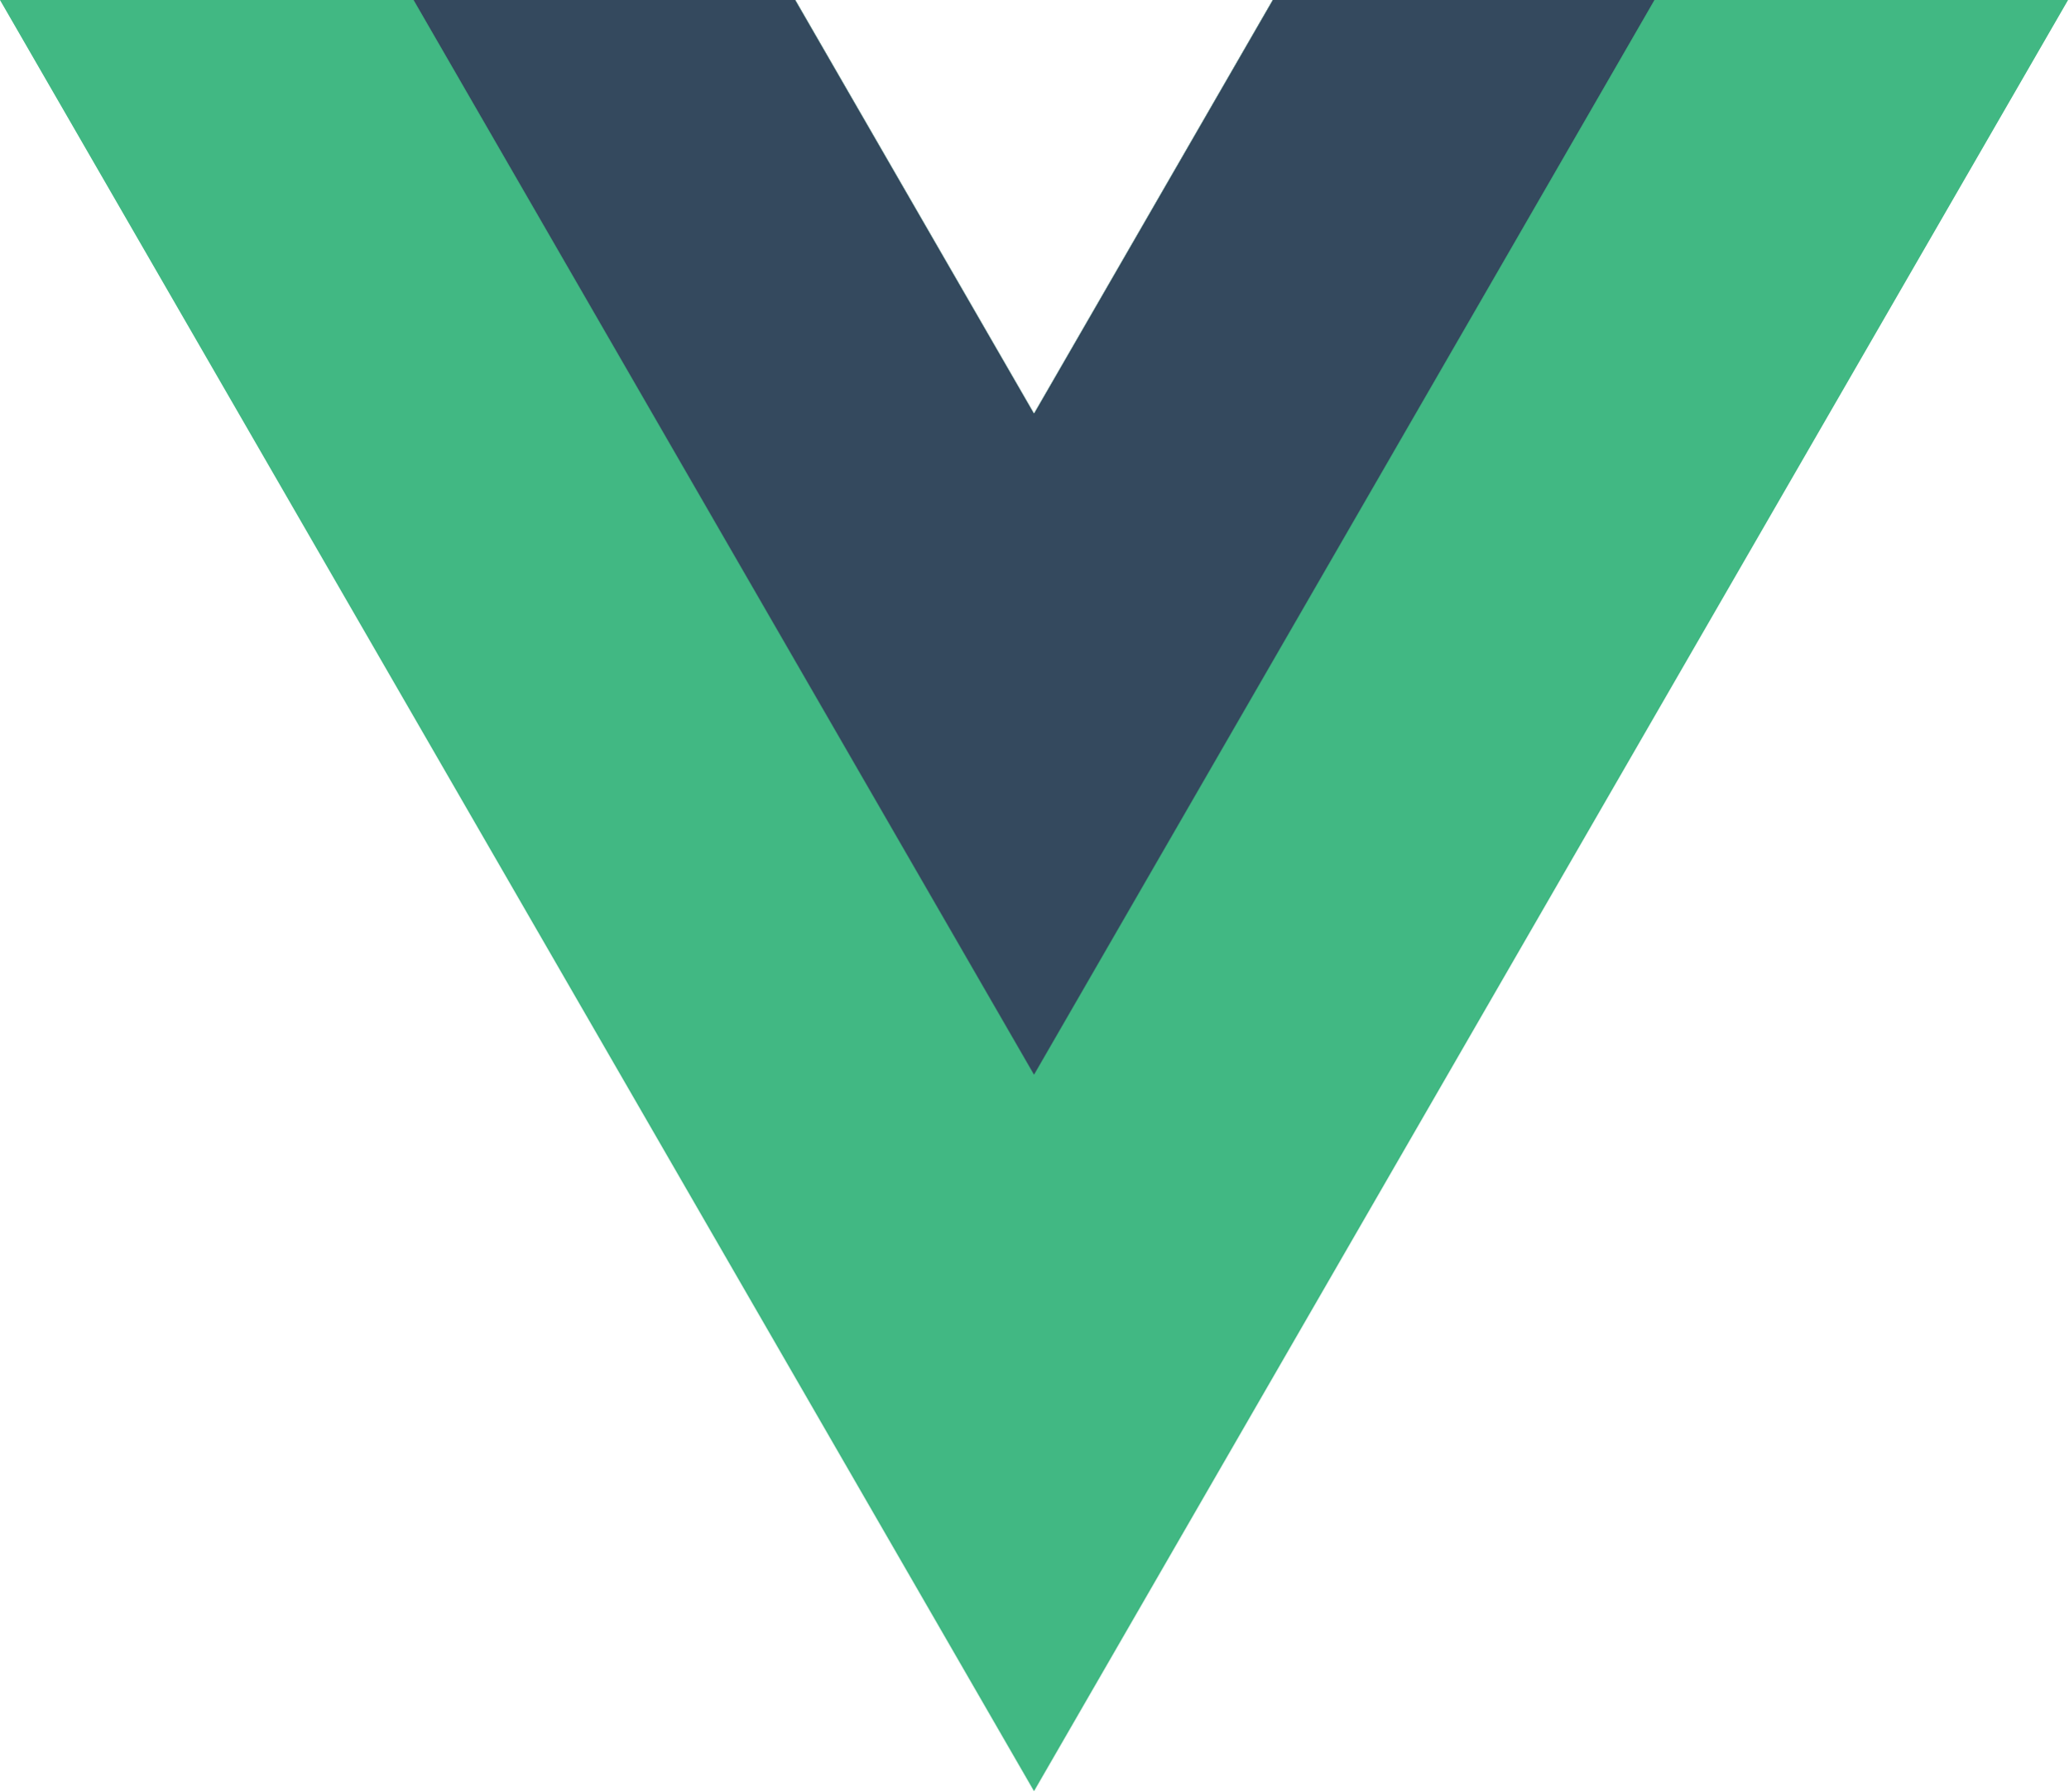
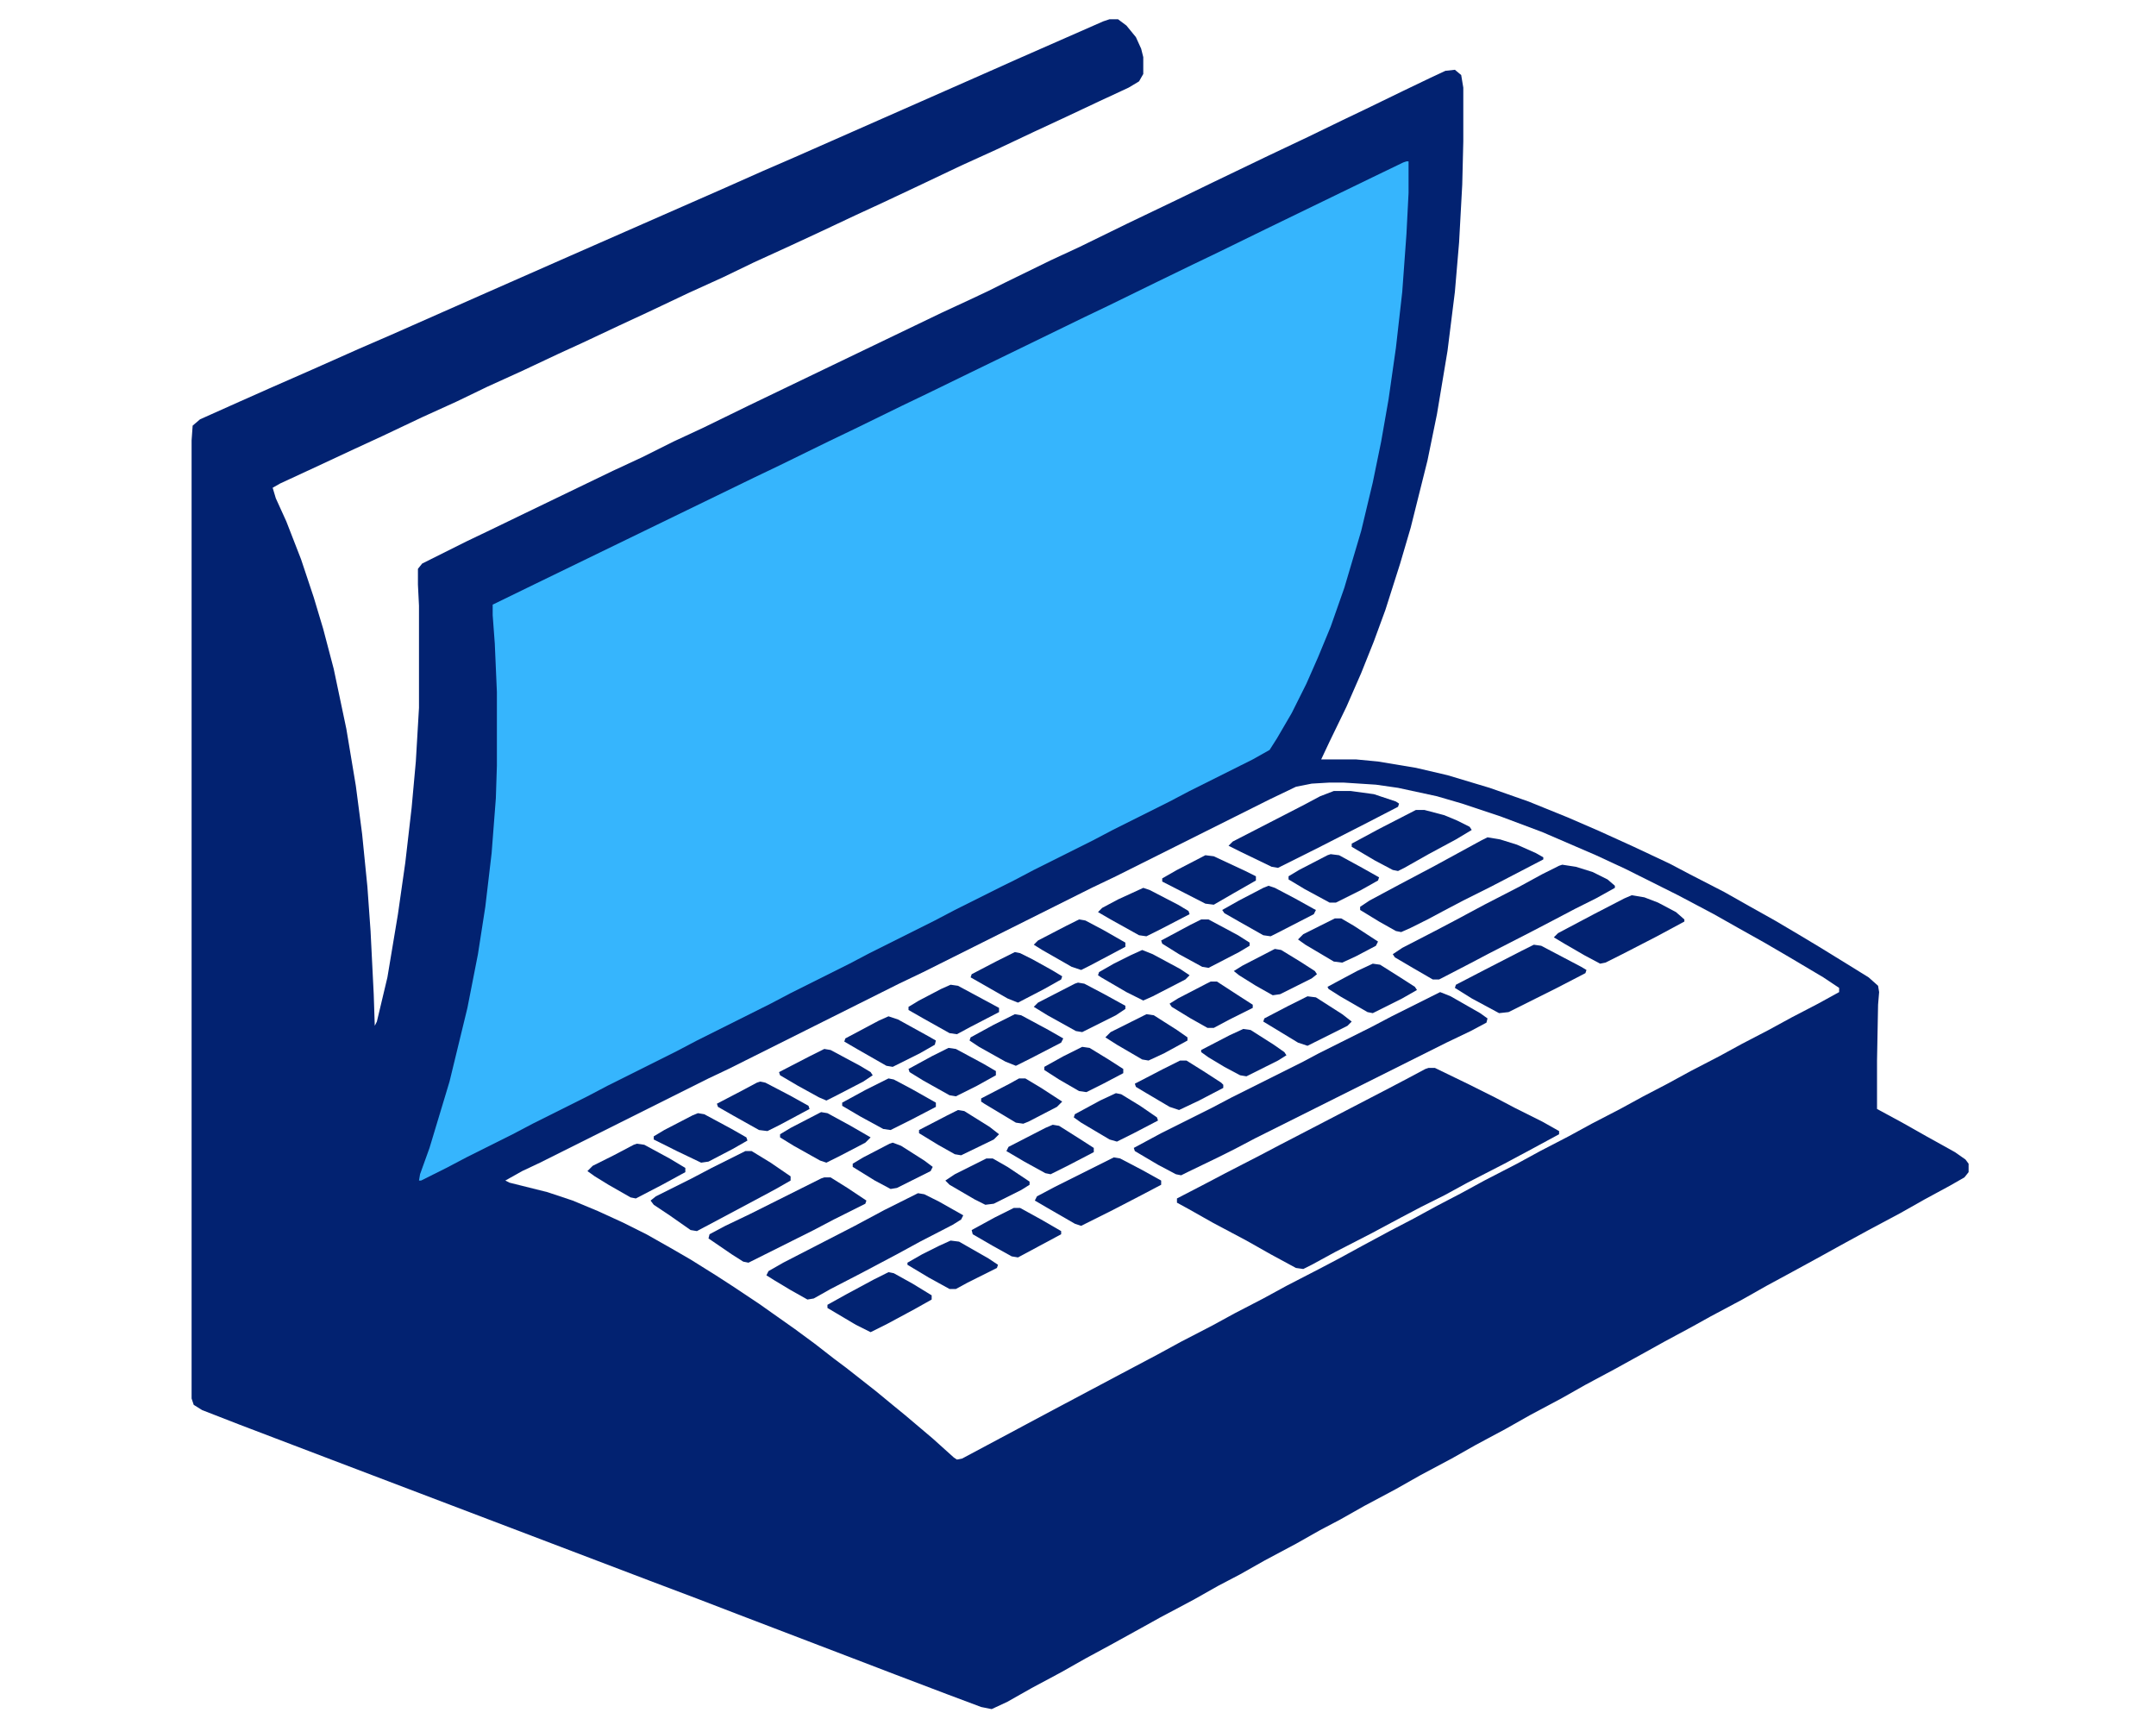
- <svg xmlns="http://www.w3.org/2000/svg" viewBox="0 0 261.76 226.69">
-   <path d="M161.096.001l-30.225 52.351L100.647.001H-.005l130.877 226.688L261.749.001z" fill="#41b883" />
-   <path d="M161.096.001l-30.225 52.351L100.647.001H52.346l78.526 136.01L209.398.001z" fill="#34495e" />
+ <svg xmlns="http://www.w3.org/2000/svg" version="1.1" viewBox="0 0 2048 1632" width="838" height="668">
+   <path transform="translate(1054,18)" d="m0 0h8l8 6 9 11 5 11 2 8v16l-4 7-10 6-28 13-34 16-28 13-36 17-33 15-40 19-34 16-26 12-34 16-28 13-35 16-29 14-33 15-38 18-28 13-34 16-24 11-34 16-33 15-29 14-33 15-38 18-26 12-30 14-41 19-7 4 3 10 10 22 14 36 12 36 9 30 10 38 12 57 9 54 6 46 5 50 3 42 3 60 1 30 2-4 10-42 10-60 7-49 6-52 4-44 3-51v-97l-1-20v-15l4-5 42-21 23-11 31-15 85-41 28-13 30-15 28-13 43-21 79-38 52-25 52-25 28-13 17-8 16-8 43-21 28-13 45-22 48-23 33-16 52-25 38-18 33-16 23-11 35-17 25-12 15-7 9-1 6 5 2 12v51l-1 41-3 55-4 47-7 56-10 60-9 44-16 64-10 34-14 44-11 30-12 30-14 32-16 33-8 17h33l21 2 36 6 30 7 40 12 37 13 37 15 30 13 33 15 34 16 19 10 33 17 23 13 25 14 22 13 20 12 26 16 21 13 9 8 1 6-1 12-1 53v46l24 13 23 13 27 15 10 7 3 4v8l-4 5-14 8-24 13-23 13-30 16-22 12-29 16-22 12-24 13-23 13-30 16-18 10-26 14-18 10-29 16-28 15-23 13-30 16-23 13-28 15-23 13-30 16-23 13-30 16-23 13-19 10-23 13-30 16-23 13-21 11-23 13-32 17-18 10-29 16-24 13-23 13-28 15-23 13-15 7-10-2-32-12-50-19-47-18-102-39-39-15-45-17-92-35-213-81-84-32-36-14-8-5-2-6v-910l1-14 7-6 38-17 27-12 41-18 45-20 30-13 86-38 84-37 148-65 36-16 30-13 186-82 107-47zm209 725-17 1-15 3-25 12-146 73-23 11-160 80-23 11-162 81-19 9-160 80-17 8-16 9 4 2 36 9 24 8 24 10 24 11 22 11 23 13 19 11 24 15 17 11 24 16 34 24 19 14 18 14 12 9 28 22 17 14 11 9 26 22 20 18 3 2 5-1 88-47 64-34 34-18 22-12 29-15 22-12 27-14 22-12 31-16 19-10 22-12 26-14 23-12 22-12 23-12 22-12 31-16 22-12 27-14 22-12 27-14 22-12 23-12 22-12 27-14 22-12 25-13 22-12 25-13 20-11v-4l-15-10-32-19-24-14-25-14-23-13-34-18-50-25-28-13-51-22-40-15-36-12-24-7-37-8-21-3-31-2z" fill="#022271" />
+   <path transform="translate(1336,153)" d="m0 0h2v30l-2 39-4 55-6 53-7 49-7 40-8 39-11 46-16 54-13 37-12 29-11 25-14 28-14 24-7 11-16 9-60 30-19 10-54 27-19 10-56 28-19 10-56 28-19 10-62 31-19 10-56 28-19 10-70 35-19 10-66 33-19 10-52 26-19 10-44 22-19 10-24 12h-2l1-6 9-25 19-63 17-70 10-51 7-45 6-51 4-52 1-31v-70l-2-46-2-27v-10l39-19 210-102 23-11 47-23 25-12 45-22 25-12 39-19 35-17 74-36 23-11 45-22 35-17 25-12 45-22 101-49 29-14z" fill="#36B5FD" />
+   <path transform="translate(1357,1014)" d="m0 0h6l33 16 24 12 19 10 26 13 16 9v3l-24 13-28 15-35 18-22 12-22 11-19 10-28 15-35 18-22 12-8 4-7-1-24-13-23-13-32-17-23-13-11-6v-4l27-14 19-10 33-17 19-10 27-14 77-40 19-10 15-8z" fill="#022271" />
+   <path transform="translate(1368,942)" d="m0 0 10 4 28 16 7 5-1 4-15 8-23 11-182 91-19 10-16 8-29 14-6 3-5-1-17-9-22-13-1-3 26-14 48-24 19-10 68-34 15-8 50-25 19-10z" fill="#022271" />
+   <path transform="translate(1484,821)" d="m0 0 13 2 16 5 14 7 7 6v2l-18 10-20 10-19 10-23 12-39 20-19 10-27 14-2 1h-6l-19-11-17-10-2-3 9-6 31-16 19-10 28-15 33-17 22-12 16-8z" fill="#022271" />
+   <path transform="translate(872,1133)" d="m0 0 6 1 14 7 23 13-2 4-8 5-31 16-22 12-34 18-29 15-16 9-6 1-16-9-15-9-8-5 2-4 14-8 68-35 28-15 22-11z" fill="#022372" />
+   <path transform="translate(1413,795)" d="m0 0 12 2 16 5 18 8 7 4v2l-50 26-26 13-19 10-15 8-16 8-9 4-5-1-16-9-18-11v-3l9-6 28-15 34-18 44-24z" fill="#022372" />
+   <path transform="translate(1267,751)" d="m0 0h16l22 3 21 7 3 2-1 3-29 15-47 24-38 19-6-1-29-14-12-6 4-4 68-35 15-8z" fill="#022271" />
+   <path transform="translate(783,1118)" d="m0 0h6l16 10 18 12-1 3-30 15-19 10-62 31-5-1-11-7-19-13-3-2 1-4 15-8 23-11 68-34z" fill="#022271" />
+   <path transform="translate(708,1093)" d="m0 0h6l18 11 19 13v4l-14 8-28 15-47 25-6-1-20-14-15-10-3-4 5-4 34-17 19-10z" fill="#022372" />
+   <path transform="translate(1550,850)" d="m0 0 12 2 13 5 17 9 8 7v2l-26 14-33 17-16 8-5 1-15-8-19-11-10-6 4-4 34-18 29-15z" fill="#022271" />
+   <path transform="translate(1457,897)" d="m0 0 7 1 38 20 5 3-1 3-27 14-46 23-9 1-26-14-16-10 1-3 27-14 35-18z" fill="#022372" />
+   <path transform="translate(1058,1099)" d="m0 0 6 1 21 11 18 10v4l-19 10-27 14-30 15-6-2-26-15-12-7 2-4 17-9 16-8z" fill="#022372" />
+   <path transform="translate(1345,769)" d="m0 0h8l19 5 12 5 12 6 2 3-15 9-26 14-23 13-6 3-5-1-17-9-22-13v-3l26-14z" fill="#022372" />
+   <path transform="translate(844,1208)" d="m0 0 5 1 18 10 18 11v4l-16 9-26 14-16 8-14-7-27-16v-3l18-10 26-14z" fill="#022372" />
+   <path transform="translate(605,1086)" d="m0 0 7 1 24 13 15 9v4l-22 12-25 13-5-1-21-12-13-8-7-5 5-5 20-10 19-10z" fill="#022372" />
+   <path transform="translate(844,1024)" d="m0 0 5 1 17 9 23 13v4l-23 12-20 10-7-1-22-12-17-10v-3l22-12z" fill="#022372" />
+   <path transform="translate(964,963)" d="m0 0 6 1 26 14 14 8-2 4-29 15-14 7-10-4-25-14-9-6 1-3 22-12z" fill="#022372" />
+   <path transform="translate(1145,812)" d="m0 0 8 1 30 14 10 5v4l-21 12-19 11-8-1-41-21v-3l14-8z" fill="#022372" />
+   <path transform="translate(783,996)" d="m0 0 6 1 28 15 10 6 2 3-9 6-27 14-8 4-7-3-20-11-17-10-1-3 29-15z" fill="#022372" />
+   <path transform="translate(663,1057)" d="m0 0 6 1 26 14 14 8 1 3-14 8-23 12-7 1-23-11-22-11v-3l10-6 27-14z" fill="#022372" />
+   <path transform="translate(1205,841)" d="m0 0 6 2 19 10 18 10 2 1-2 4-35 18-6 3-7-1-23-13-14-8-2-3 16-9 23-12z" fill="#022372" />
+   <path transform="translate(844,965)" d="m0 0 9 3 29 16 7 4-1 4-14 8-26 13-6-1-28-16-12-7 1-3 32-17z" fill="#022372" />
+   <path transform="translate(1025,873)" d="m0 0 6 1 17 9 21 12v4l-34 18-8 4-9-3-28-16-8-5 4-4 27-14z" fill="#022372" />
+   <path transform="translate(903,935)" d="m0 0 7 1 39 21v4l-27 14-13 7-7-1-25-14-14-8v-3l10-6 21-11z" fill="#022372" />
+   <path transform="translate(722,1027)" d="m0 0 5 1 23 12 18 10 1 3-28 15-12 6-8-1-25-14-14-8-1-3 23-12 15-8z" fill="#022372" />
+   <path transform="translate(1024,933)" d="m0 0 6 1 19 10 20 11v3l-9 6-32 16-6-1-27-15-13-8 4-4 35-18z" fill="#022473" />
+   <path transform="translate(780,1056)" d="m0 0 6 1 22 12 19 11-5 5-23 12-14 7-6-2-25-14-13-8v-3l10-6 27-14z" fill="#022372" />
+   <path transform="translate(964,904)" d="m0 0 5 1 12 6 18 10 10 6-1 3-16 9-25 13-10-4-35-20 1-3 23-12z" fill="#022372" />
+   <path transform="translate(1085,902)" d="m0 0 10 4 26 14 9 6-4 4-31 16-9 4-16-8-24-14-3-2 1-3 14-8 16-8z" fill="#022372" />
+   <path transform="translate(963,1147)" d="m0 0h6l20 11 19 11v3l-41 22-6-1-18-10-19-11-1-4 22-12 16-8z" fill="#022372" />
+   <path transform="translate(1264,811)" d="m0 0 8 1 22 12 16 9-1 3-16 9-24 12h-6l-24-13-15-9v-3l10-6 27-14z" fill="#022372" />
+   <path transform="translate(903,1178)" d="m0 0 8 1 28 16 9 6-1 3-28 14-11 6h-6l-20-11-20-12v-2l14-8 16-8z" fill="#022372" />
+   <path transform="translate(1121,1007)" d="m0 0h6l16 10 17 11 2 2v3l-23 12-19 9-9-3-22-13-10-6-1-3 27-14z" fill="#022372" />
+   <path transform="translate(1141,873)" d="m0 0h7l28 15 11 7v3l-10 6-29 15-6-1-22-12-16-10-1-3 28-15z" fill="#022372" />
+   <path transform="translate(1304,915)" d="m0 0 7 1 19 12 14 9 2 3-14 8-28 14-5-1-26-15-11-7-1-2 28-15z" fill="#022372" />
+   <path transform="translate(1e3 1068)" d="m0 0 6 1 19 12 14 9v4l-23 12-18 9-5-1-20-11-17-10 2-4 35-18z" fill="#022372" />
+   <path transform="translate(1242,946)" d="m0 0 8 1 25 16 9 7-4 4-38 19-9-3-28-17-5-3 1-3 23-12 16-8z" fill="#022372" />
+   <path transform="translate(1086,843)" d="m0 0 6 2 27 14 10 6 1 3-27 14-14 7-7-1-27-15-12-7 4-4 15-8z" fill="#022372" />
+   <path transform="translate(901,995)" d="m0 0 7 1 26 14 12 7v4l-18 10-20 10-6-1-25-14-13-8-1-3 22-12z" fill="#022372" />
+   <path transform="translate(1060,1038)" d="m0 0 5 1 18 11 16 11 1 3-23 12-16 8-7-2-27-16-7-5 1-3 24-13z" fill="#022372" />
+   <path transform="translate(1181,977)" d="m0 0 7 1 22 14 10 7 2 3-8 5-30 15-6-1-15-8-15-9-7-5v-2l27-14z" fill="#022372" />
+   <path transform="translate(937,1100)" d="m0 0h6l14 8 21 14v3l-8 5-26 13-8 1-10-5-24-14-4-4 9-6z" fill="#022271" />
+   <path transform="translate(1150,932)" d="m0 0h6l20 13 14 9v3l-22 11-15 8h-6l-16-9-18-11-2-3 8-5 27-14z" fill="#022372" />
+   <path transform="translate(1089,963)" d="m0 0 7 1 22 14 10 7v3l-22 12-15 7-6-1-24-14-11-7 5-5 20-10z" fill="#022372" />
+   <path transform="translate(1211,901)" d="m0 0 6 1 18 11 14 9 2 3-5 4-30 15-7 1-16-9-16-10-5-4 8-5 29-15z" fill="#022372" />
+   <path transform="translate(848,1085)" d="m0 0 8 3 22 14 8 6-2 4-32 16-6 1-15-8-21-13v-3l10-6 25-13z" fill="#022372" />
+   <path transform="translate(968,1024)" d="m0 0h6l15 9 20 13-5 5-27 14-5 2-7-1-30-18-3-2v-3l27-14z" fill="#022372" />
+   <path transform="translate(1028,994)" d="m0 0 7 1 18 11 14 9v4l-19 10-16 8-7-1-19-11-14-9v-3l18-10z" fill="#022271" />
+   <path transform="translate(910,1054)" d="m0 0 6 1 24 15 9 7-5 5-31 15-6-1-16-9-18-11v-3l27-14z" fill="#022372" />
+   <path transform="translate(1268,872)" d="m0 0h6l12 7 23 15-2 4-19 10-13 6-8-1-27-16-7-5 5-5z" fill="#022372" />
</svg>
